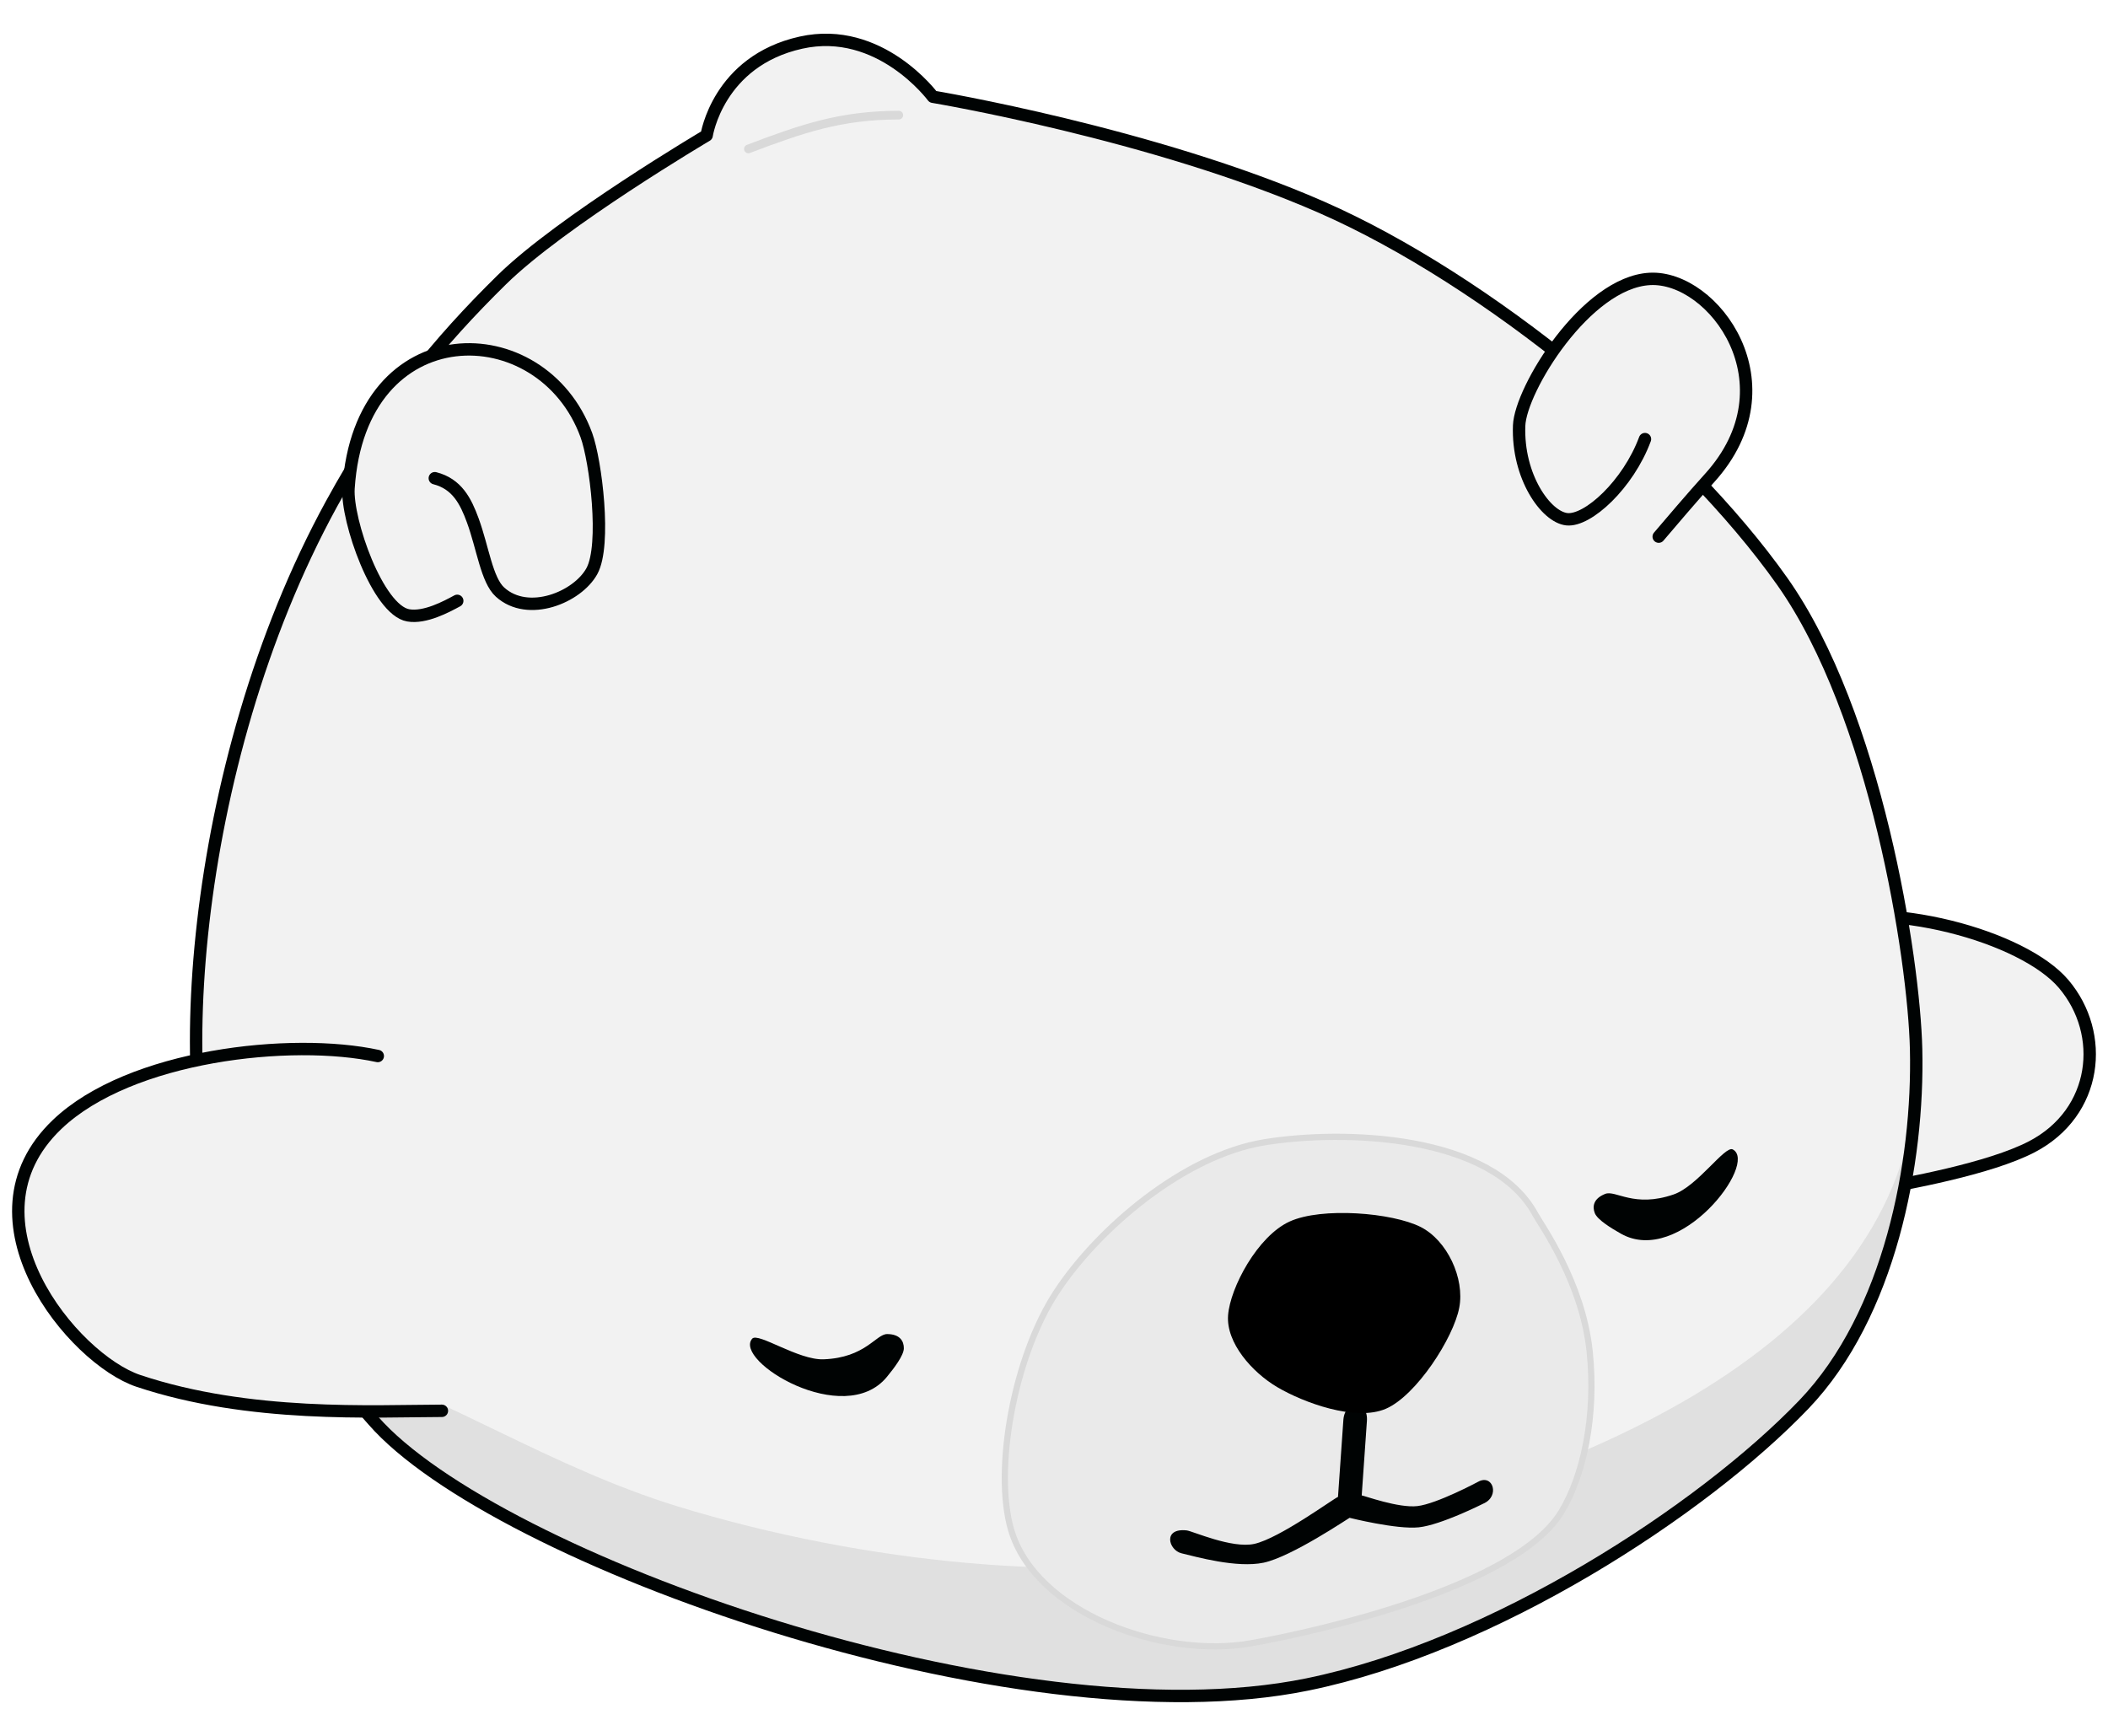
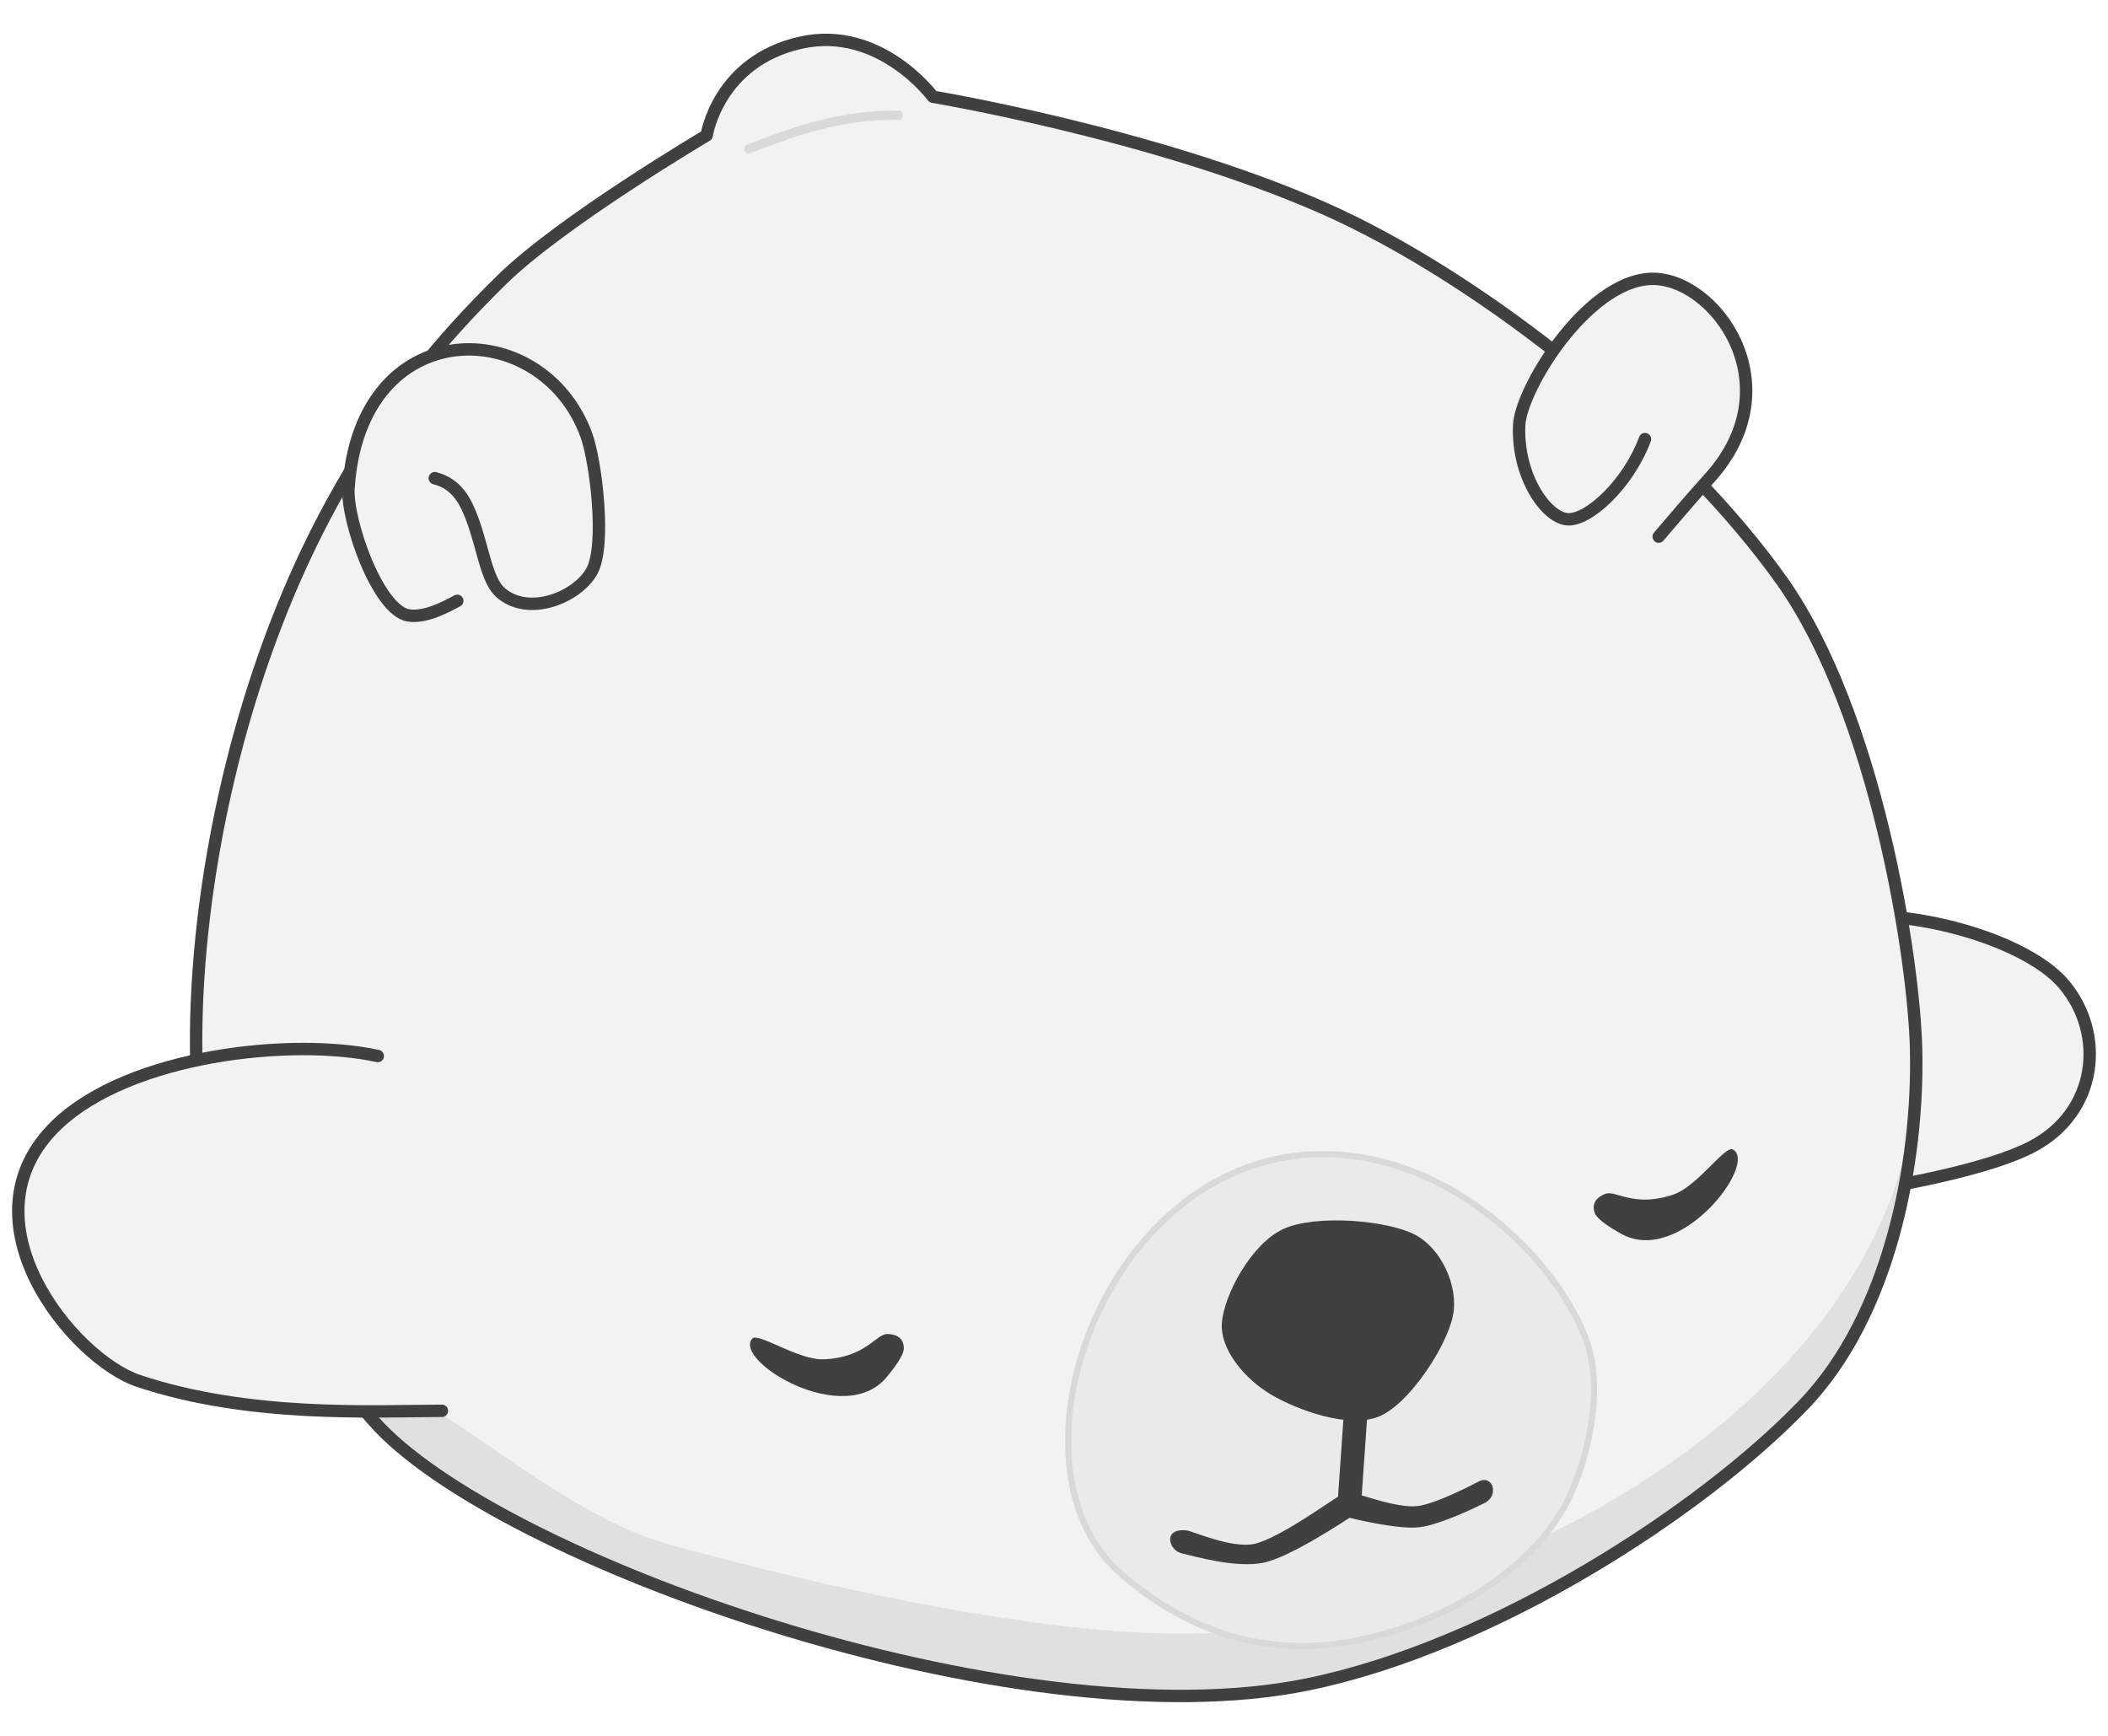
<svg xmlns="http://www.w3.org/2000/svg" viewBox="0 0 1700 1400" fill-rule="evenodd" clip-rule="evenodd" stroke-linecap="round" stroke-linejoin="round" stroke-miterlimit="1.5">
-   <g id="Bare-Bear">
-     <path id="Right-Paw" d="M1504.62 960.679c33.26-5.998 99.79-17.994 133.95-35.777 53.02-27.596 59.87-90.98 25.67-131.321-32.69-38.554-141.91-68.612-210.1-48.815" fill="#f2f2f2" stroke="#000303" stroke-width="10" />
-     <g id="Body">
-       <path id="Body-Fill" d="M1054.42 1358.53c-236.473 48.33-656.214-101.64-753.362-212.8-42.39-48.5-87.059-96.37-117.034-153.775-48.819-93.492-32.553-373.476 83.151-585.255 42.731-78.212 86.979-131.409 137.429-180.99 48.071-47.245 165.27-116.501 165.27-116.501s9.069-59.931 76.057-74.821c63.728-14.165 106.411 43.635 106.411 43.635s177.987 29.717 313.378 89.108c132.99 58.336 291.72 188.706 371.64 301.877 75.43 106.811 106.16 303.618 107.89 377.153 2.15 91.545-21.2 214.239-90.5 286.579-81.8 85.39-250.23 195.11-400.33 225.79z" fill="#f2f2f2" />
-       <path id="Shadow" d="M1544.66 885.04c-4.46 85.111-30.04 185.2-89.91 247.7-81.8 85.39-252.29 186.34-400.33 225.79-193.914 51.67-788.475-123.68-766.835-252.19 67.907 17.97 156.622 77.14 258.573 108.5 152.014 46.75 326.547 62.74 449.771 38.39 279.721-55.27 526.521-164.33 548.731-368.19z" fill="#cacaca" fill-opacity=".446" />
-       <path id="Body-Outline" d="M1054.42 1358.53c-236.473 48.33-656.214-101.64-753.362-212.8-42.39-48.5-87.059-96.37-117.034-153.775-48.819-93.492-32.553-373.476 83.151-585.255 42.731-78.212 86.979-131.409 137.429-180.99 48.071-47.245 165.27-116.501 165.27-116.501s9.069-59.931 76.057-74.821c63.728-14.165 106.411 43.635 106.411 43.635s177.987 29.717 313.378 89.108c132.99 58.336 291.72 188.706 371.64 301.877 75.43 106.811 106.16 303.618 107.89 377.153 2.15 91.545-21.2 214.239-90.5 286.579-81.8 85.39-250.23 195.11-400.33 225.79z" fill="none" stroke="#000303" stroke-width="10" />
+   <g id="Bare-Bear" transform="translate(-.177 -5.414)">
+     <g id="Right-Paw">
+       <path d="M1504.788 966.094c33.266-6.003 99.798-17.991 133.958-35.787 53.014-27.589 59.879-90.965 25.67-131.307-32.697-38.552-141.913-68.614-210.104-48.817" fill="#f2f2f2" stroke="#404040" stroke-width="10.004" />
    </g>
-     <path id="Left-Paw" d="M356.374 1137.85c-55.126.11-155.242 5.79-244.777-24.14-52.596-17.57-145.813-130.211-65.504-206.848 58.733-56.048 189.075-70.265 258.567-55.161" fill="#f2f2f2" stroke="#000303" stroke-width="10" />
-     <path id="Face" d="M1008.79 1325.36c56.46-10.04 213.86-45.86 250.38-105.98 17.66-29.07 28.23-76.92 22.82-129.31-5.79-56-39.24-102.221-43.76-110.597-34.93-64.665-154.23-68.659-218.64-58.169-64.418 10.49-133.803 69.062-167.844 121.106-34.041 52.05-50.389 142.85-36.406 191.18 19.454 67.24 122.123 104.45 193.45 91.77z" fill="#eaeaea" stroke="#d9d9d9" stroke-width="5" />
-     <path id="Left-Ear" d="M350.647 385.687c17.954 4.567 24.975 18.599 30.62 34.019 8.162 22.296 11.258 48.137 22.012 57.865 22.672 20.508 62.445 4.163 74.042-16.949 11.597-21.113 3.131-88.967-4.46-109.726-35.696-97.611-182.434-99.192-191.796 42.82-1.709 25.922 23.538 98.305 48.159 102.589 13.537 2.355 30.861-7.023 39.523-11.712" fill="#f2f2f2" stroke="#000303" stroke-width="10" />
-     <path id="Right-Ear" d="M1337.67 432.814c9.01-10.603 27.03-31.811 41.03-47.28 68.43-75.566 3.06-163.314-48.17-160.579-51.55 2.752-104.33 89.121-105.42 118.29-1.53 41.065 21.56 73.712 38.47 75.529 16.92 1.816 49.47-28.096 63.01-64.628" fill="#f2f2f2" stroke="#000303" stroke-width="10" />
-     <path id="Tail-fold" d="M603.546 120.117c43.289-16.483 74.799-27.253 121.274-27.253" fill="none" stroke="#d9d9d9" stroke-width="7" />
-     <g id="Features">
-       <path id="Mouf" d="M1079.03 1207.29l4.35-62.31c1.37-16.45 20.38-16.03 18.95 1.33l-4.17 59.77c2.04.22 29.79 10.38 44.94 8.61 15.64-1.83 48.44-19.34 48.89-19.59 12.07-6.7 17.9 11.9 4.07 17.69-.29.12-33.88 17.12-51.83 19.02-17.94 1.89-55.85-7.66-55.85-7.66-.82.28-46.72 31.41-69.3 36.18-21.729 4.59-54.756-4.84-66.197-7.55-10.53-2.5-15.432-20.69 4.214-18.46 4.63.52 36.406 14.86 54.483 10.85 20.32-4.51 64.2-36.74 67.45-37.88z" fill="#000303" />
-       <path id="Snoot" d="M1039.98 985.202c-25.89 11.866-47.91 53.348-49.594 75.588-1.684 22.24 19.394 45.98 39.494 57.87 21.22 12.56 63.38 28.15 87.87 17.48 24.49-10.66 54.41-57.05 59.07-81.48 4.51-23.61-9.67-54.18-31.1-65.064-22.81-11.576-79.85-16.259-105.74-4.394z" />
-       <path id="Left-Eye" d="M606.616 1079.67c-15.499 17.75 74.008 72.86 108.579 30.87 5.698-6.92 13.668-17.33 13.716-23.1.049-5.76-3.15-11.43-13.425-11.49-9.06-.05-17.472 19.1-51.303 20.36-20.439.77-52.884-22-57.567-16.64z" fill="#000303" />
-       <path id="Right-Eye" d="M1397.38 927.029c20.86 10.946-42.68 94.681-90.09 68.014-7.81-4.394-19.01-11.222-21.14-16.58-2.12-5.357-1.19-11.799 8.37-15.563 8.43-3.32 23.19 11.493 55.2.446 19.33-6.674 41.36-39.625 47.66-36.317z" fill="#000303" />
+     <g id="Body" transform="translate(-338.735 -1151.48)">
+       <path id="Body-Fill" d="M1393.34 2515.42c-236.48 48.33-656.222-101.64-753.369-212.8-42.391-48.5-87.06-96.37-117.034-153.77-48.82-93.49-32.553-373.48 83.151-585.26 42.73-78.21 86.978-131.41 137.428-180.99 48.072-47.24 165.27-116.5 165.27-116.5s9.07-59.93 76.057-74.82c63.727-14.17 106.407 43.63 106.407 43.63s177.99 29.72 313.38 89.11c132.99 58.34 291.72 188.71 371.64 301.88 75.43 106.81 106.16 303.62 107.89 377.15 2.15 91.55-21.2 214.24-90.5 286.58-81.8 85.39-250.22 195.11-400.32 225.79z" fill="#f2f2f2" />
+       <path id="Shadow" d="M1883.57 2041.93c-4.46 85.11-30.03 185.2-89.91 247.7-81.8 85.39-252.29 186.34-400.32 225.79-193.92 51.67-788.483-123.68-766.842-252.19 67.906 17.97 159.28 113.43 251.607 139.15 122.935 34.23 362.765 90.6 485.995 66.25 279.72-55.27 497.27-222.84 519.47-426.7z" fill="#cacaca" fill-opacity=".446" />
+       <path id="Body-Outline" d="M1393.34 2515.42c-236.48 48.33-656.222-101.64-753.369-212.8-42.391-48.5-87.06-96.37-117.034-153.77-48.82-93.49-32.553-373.48 83.151-585.26 42.73-78.21 86.978-131.41 137.428-180.99 48.072-47.24 165.27-116.5 165.27-116.5s9.07-59.93 76.057-74.82c63.727-14.17 106.407 43.63 106.407 43.63s177.99 29.72 313.38 89.11c132.99 58.34 291.72 188.71 371.64 301.88 75.43 106.81 106.16 303.62 107.89 377.15 2.15 91.55-21.2 214.24-90.5 286.58-81.8 85.39-250.22 195.11-400.32 225.79z" fill="none" stroke="#404040" stroke-width="10" />
+     </g>
+     <g id="Left-Paw">
+       <path d="M356.551 1143.26c-55.126.11-155.241 5.79-244.777-24.13-52.595-17.58-145.812-130.22-65.504-206.86 58.733-56.04 189.075-70.26 258.567-55.16" fill="#f2f2f2" stroke="#404040" stroke-width="10" />
+     </g>
+     <g id="Face">
+       <path d="M1089.765 1329.38c56.45-10.04 133.06-44.47 169.59-104.59 17.65-29.06 33.54-86.88 22.81-129.31-15.32-60.59-107.05-164.12-223.4-159.01-169.7 7.44-253.41 250.92-155.49 337.36 52.48 46.32 115.16 68.23 186.49 55.55z" fill="#eaeaea" stroke="#d9d9d9" stroke-width="5" />
+     </g>
+     <g id="Left-Ear">
+       <path d="M350.823 391.1c17.955 4.57 24.975 18.6 30.621 34.02 8.162 22.29 11.258 48.14 22.012 57.86 22.671 20.51 62.445 4.17 74.042-16.95 11.597-21.11 3.131-88.96-4.46-109.72-35.696-97.61-182.434-99.19-191.796 42.82-1.709 25.92 23.538 98.3 48.159 102.59 13.537 2.35 30.861-7.03 39.523-11.72" fill="#f2f2f2" stroke="#404040" stroke-width="10" />
+     </g>
+     <g id="Right-Ear">
+       <path d="M1337.845 438.23c9.01-10.61 27.03-31.82 41.04-47.28 68.42-75.57 3.05-163.32-48.18-160.58-51.55 2.75-104.33 89.12-105.42 118.29-1.53 41.06 21.56 73.71 38.48 75.52 16.91 1.82 49.46-28.09 63-64.62" fill="#f2f2f2" stroke="#404040" stroke-width="10" />
+     </g>
+     <g id="Tail-fold">
+       <path d="M969.62 1263.75c31.11-10.38 53.76-17.15 87.16-17.15" fill="none" stroke="#d9d9d9" stroke-width="4.69" transform="matrix(1.39132 0 0 1.5894 -745.328 -1883.06)" />
+     </g>
+     <g id="Features" transform="translate(-338.735 -1151.48)">
+       <path id="Mouf" d="M1417.94 2364.18l4.35-62.3c1.38-16.46 20.38-16.03 18.95 1.32l-4.17 59.77c2.04.22 29.79 10.38 44.95 8.61 15.63-1.83 48.43-19.34 48.88-19.59 12.07-6.7 17.9 11.9 4.07 17.69-.29.12-33.88 17.12-51.82 19.02-17.95 1.89-55.86-7.66-55.86-7.66-.82.29-46.71 31.41-69.3 36.18-21.73 4.59-54.75-4.84-66.19-7.55-10.53-2.5-15.44-20.69 4.21-18.46 4.63.53 36.41 14.86 54.49 10.85 20.32-4.5 64.19-36.74 67.44-37.88z" fill="#404040" />
+       <g id="Snoot">
+         <path d="M1378.89 2142.09c-25.89 11.87-47.91 53.35-49.59 75.59-1.69 22.24 19.39 45.98 39.49 57.87 21.23 12.56 63.38 28.15 87.87 17.49 24.49-10.67 54.41-57.06 59.08-81.49 4.5-23.61-9.67-54.18-31.11-65.06-22.8-11.58-79.85-16.26-105.74-4.4z" fill="#404040" transform="translate(-5 6)" />
+       </g>
+       <g id="Left-Eye">
+         <path d="M941.787 2217.65c-17.272 19.93 82.483 81.84 121.003 34.67 6.35-7.77 15.24-19.47 15.29-25.94.05-6.48-3.51-12.85-14.96-12.91-10.1-.06-19.47 21.45-57.18 22.87-22.775.86-58.933-24.72-64.153-18.69z" fill="#404040" transform="matrix(.8973 0 0 .89027 100.459 262.254)" />
+       </g>
+       <g id="Right-Eye">
+         <path d="M941.787 2217.65c-17.272 19.93 82.483 81.84 121.003 34.67 6.35-7.77 15.24-19.47 15.29-25.94.05-6.48-3.51-12.85-14.96-12.91-10.1-.06-19.47 21.45-57.18 22.87-22.775.86-58.933-24.72-64.153-18.69z" fill="#404040" transform="matrix(-.83668 .32423 .3217 .83012 1810.86 -62.35)" />
+       </g>
    </g>
  </g>
</svg>
